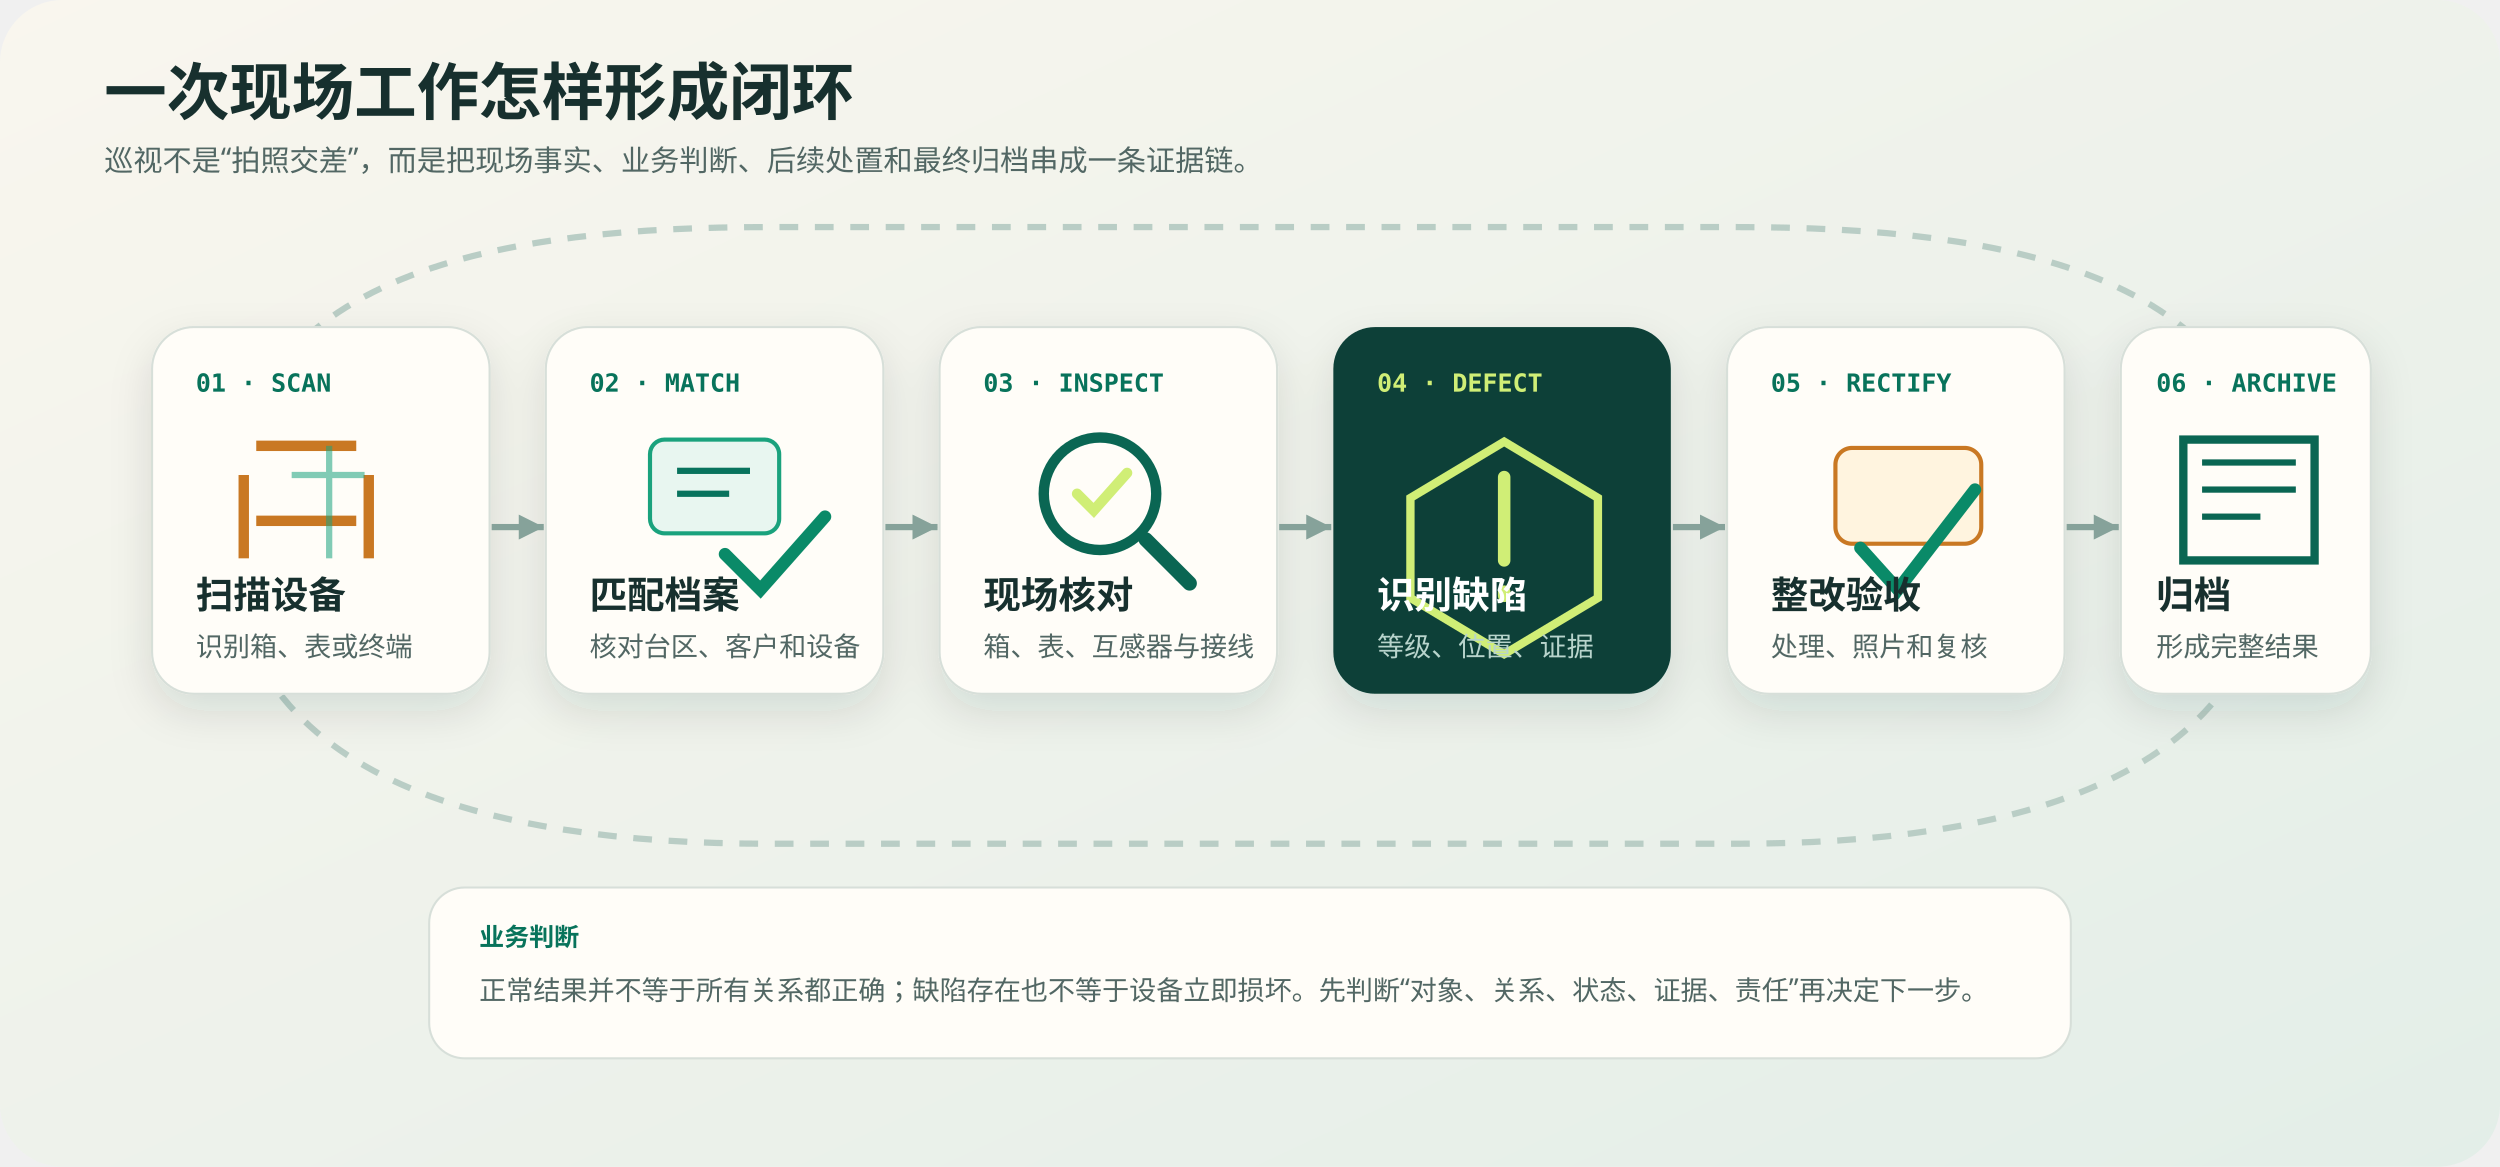
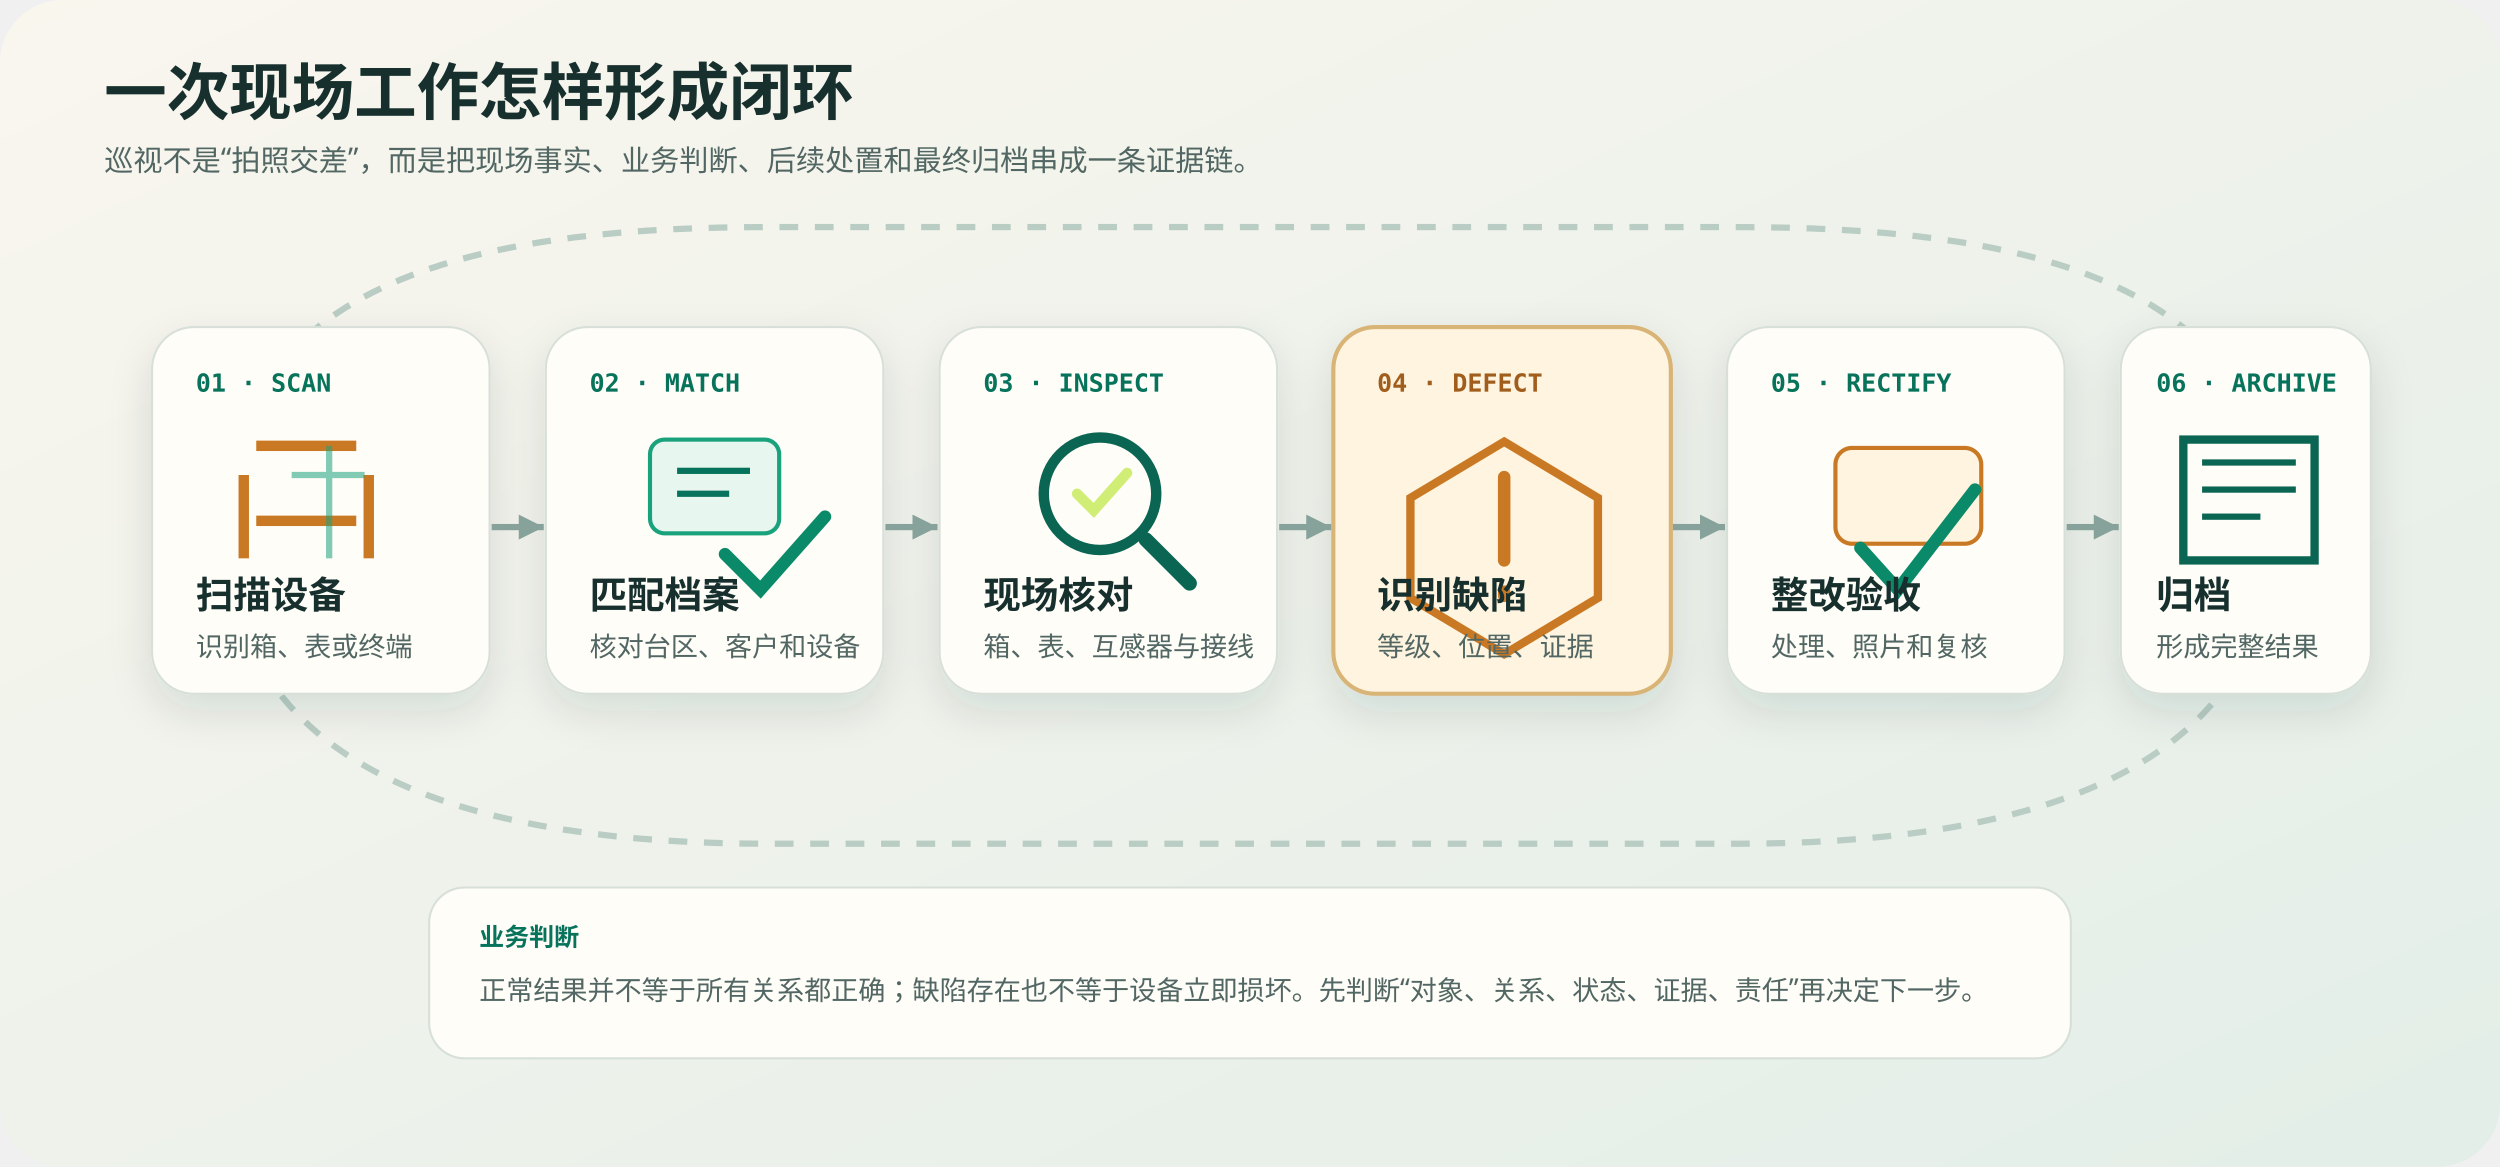
<svg xmlns="http://www.w3.org/2000/svg" width="1200" height="560" viewBox="0 0 1200 560" role="img" aria-labelledby="title desc">
  <defs>
    <linearGradient id="bg" x1="0" y1="0" x2="1" y2="1">
      <stop stop-color="#f9f6ee" />
      <stop offset="1" stop-color="#e3eee8" />
    </linearGradient>
    <filter id="sh" x="-20%" y="-20%" width="140%" height="140%">
      <feDropShadow dx="0" dy="8" stdDeviation="10" flood-color="#17302e" flood-opacity=".12" />
    </filter>
    <style>
      .h{font:700 30px "PingFang SC","Microsoft YaHei",sans-serif;fill:#17302e}
      .s{font:400 14px "PingFang SC","Microsoft YaHei",sans-serif;fill:#526764}
      .n{font:700 18px "PingFang SC","Microsoft YaHei",sans-serif;fill:#17302e}
      .c{font:400 13px "PingFang SC","Microsoft YaHei",sans-serif;fill:#526764}
      .num{font:700 12px "SFMono-Regular","Microsoft YaHei",monospace;fill:#08735b}
    </style>
  </defs>
  <rect width="1200" height="560" rx="30" fill="url(#bg)" />
  <text x="50" y="55" class="h">一次现场工作怎样形成闭环</text>
  <text x="50" y="82" class="s">巡视不是“拍照交差”，而是把现场事实、业务判断、后续处置和最终归档串成一条证据链。</text>
  <path d="M109 253C109 128 245 109 369 109H833C965 109 1091 132 1091 253C1091 375 965 405 833 405H369C233 405 109 374 109 253Z" fill="none" stroke="#b9cdc5" stroke-width="3" stroke-dasharray="9 8" />
  <g filter="url(#sh)">
    <rect x="73" y="157" width="162" height="176" rx="20" fill="#fffdf8" stroke="#d7dfd9" />
    <rect x="262" y="157" width="162" height="176" rx="20" fill="#fffdf8" stroke="#d7dfd9" />
    <rect x="451" y="157" width="162" height="176" rx="20" fill="#fffdf8" stroke="#d7dfd9" />
-     <rect x="640" y="157" width="162" height="176" rx="20" fill="#073f37" />
+     <rect x="640" y="157" width="162" height="176" rx="20" fill="#fff4df" stroke="#d9b477" stroke-width="2" />
    <rect x="829" y="157" width="162" height="176" rx="20" fill="#fffdf8" stroke="#d7dfd9" />
    <rect x="1018" y="157" width="120" height="176" rx="20" fill="#fffdf8" stroke="#d7dfd9" />
  </g>
  <g>
    <text x="94" y="188" class="num">01 · SCAN</text>
    <path d="M123 214h48M123 250h48M117 228v40M177 228v40" stroke="#c97823" stroke-width="5" />
    <path d="M140 228h35M158 214v54" stroke="#1aa27d" stroke-width="3" opacity=".55" />
    <text x="94" y="292" class="n">扫描设备</text>
    <text x="94" y="315" class="c">识别箱、表或终端</text>
  </g>
  <g>
    <text x="283" y="188" class="num">02 · MATCH</text>
    <rect x="312" y="211" width="62" height="45" rx="7" fill="#e8f6f0" stroke="#1aa27d" stroke-width="2" />
    <path d="M325 226h35M325 237h25" stroke="#08735d" stroke-width="3" />
    <path d="M348 266l17 17 31-35" fill="none" stroke="#0a8a68" stroke-width="6" stroke-linecap="round" />
    <text x="283" y="292" class="n">匹配档案</text>
    <text x="283" y="315" class="c">核对台区、客户和设备</text>
  </g>
  <g>
    <text x="472" y="188" class="num">03 · INSPECT</text>
    <circle cx="528" cy="237" r="27" fill="none" stroke="#0a6653" stroke-width="5" />
    <path d="M550 259l21 21" stroke="#0a6653" stroke-width="7" stroke-linecap="round" />
    <path d="M517 237l8 8 16-18" fill="none" stroke="#d0ee76" stroke-width="5" stroke-linecap="round" />
    <text x="472" y="292" class="n">现场核对</text>
    <text x="472" y="315" class="c">箱、表、互感器与接线</text>
  </g>
  <g>
-     <text x="661" y="188" class="num" style="fill:#d0ee76">04 · DEFECT</text>
-     <path d="M722 212l45 27v48l-45 27-45-27v-48z" fill="none" stroke="#d0ee76" stroke-width="4" />
-     <path d="M722 229v40M722 284v2" stroke="#d0ee76" stroke-width="6" stroke-linecap="round" />
-     <text x="661" y="292" class="n" style="fill:#fff">识别缺陷</text>
-     <text x="661" y="315" class="c" style="fill:#b8d4cc">等级、位置、证据</text>
+     <text x="661" y="188" class="num" style="fill:#a15d1b">04 · DEFECT</text>
+     <path d="M722 212l45 27v48l-45 27-45-27v-48z" fill="none" stroke="#c97823" stroke-width="4" />
+     <path d="M722 229v40M722 284v2" stroke="#c97823" stroke-width="6" stroke-linecap="round" />
+     <text x="661" y="292" class="n">识别缺陷</text>
+     <text x="661" y="315" class="c">等级、位置、证据</text>
  </g>
  <g>
    <text x="850" y="188" class="num">05 · RECTIFY</text>
    <rect x="881" y="215" width="70" height="46" rx="8" fill="#fff4df" stroke="#c97823" stroke-width="2" />
    <path d="M893 263l18 20 37-48" fill="none" stroke="#0a8a68" stroke-width="6" stroke-linecap="round" />
    <text x="850" y="292" class="n">整改验收</text>
    <text x="850" y="315" class="c">处理、照片和复核</text>
  </g>
  <g>
    <text x="1035" y="188" class="num">06 · ARCHIVE</text>
    <path d="M1048 211h63v58h-63z" fill="none" stroke="#0a6653" stroke-width="4" />
    <path d="M1057 222h45M1057 235h45M1057 248h28" stroke="#0a6653" stroke-width="3" />
    <text x="1035" y="292" class="n">归档</text>
    <text x="1035" y="315" class="c">形成完整结果</text>
  </g>
  <g>
    <path d="M236 253h25M425 253h25M614 253h25M803 253h25M992 253h25" stroke="#86a29a" stroke-width="3" />
    <path d="M249 247l12 6-12 6M438 247l12 6-12 6M627 247l12 6-12 6M816 247l12 6-12 6M1005 247l12 6-12 6" fill="#86a29a" />
  </g>
  <g transform="translate(206 426)">
    <rect x="0" y="0" width="788" height="82" rx="17" fill="#fffdf8" stroke="#d7dfd9" />
    <text x="24" y="28" class="num">业务判断</text>
    <text x="24" y="54" class="c">正常结果并不等于所有关系都正确；缺陷存在也不等于设备立即损坏。先判断“对象、关系、状态、证据、责任”再决定下一步。</text>
  </g>
</svg>
